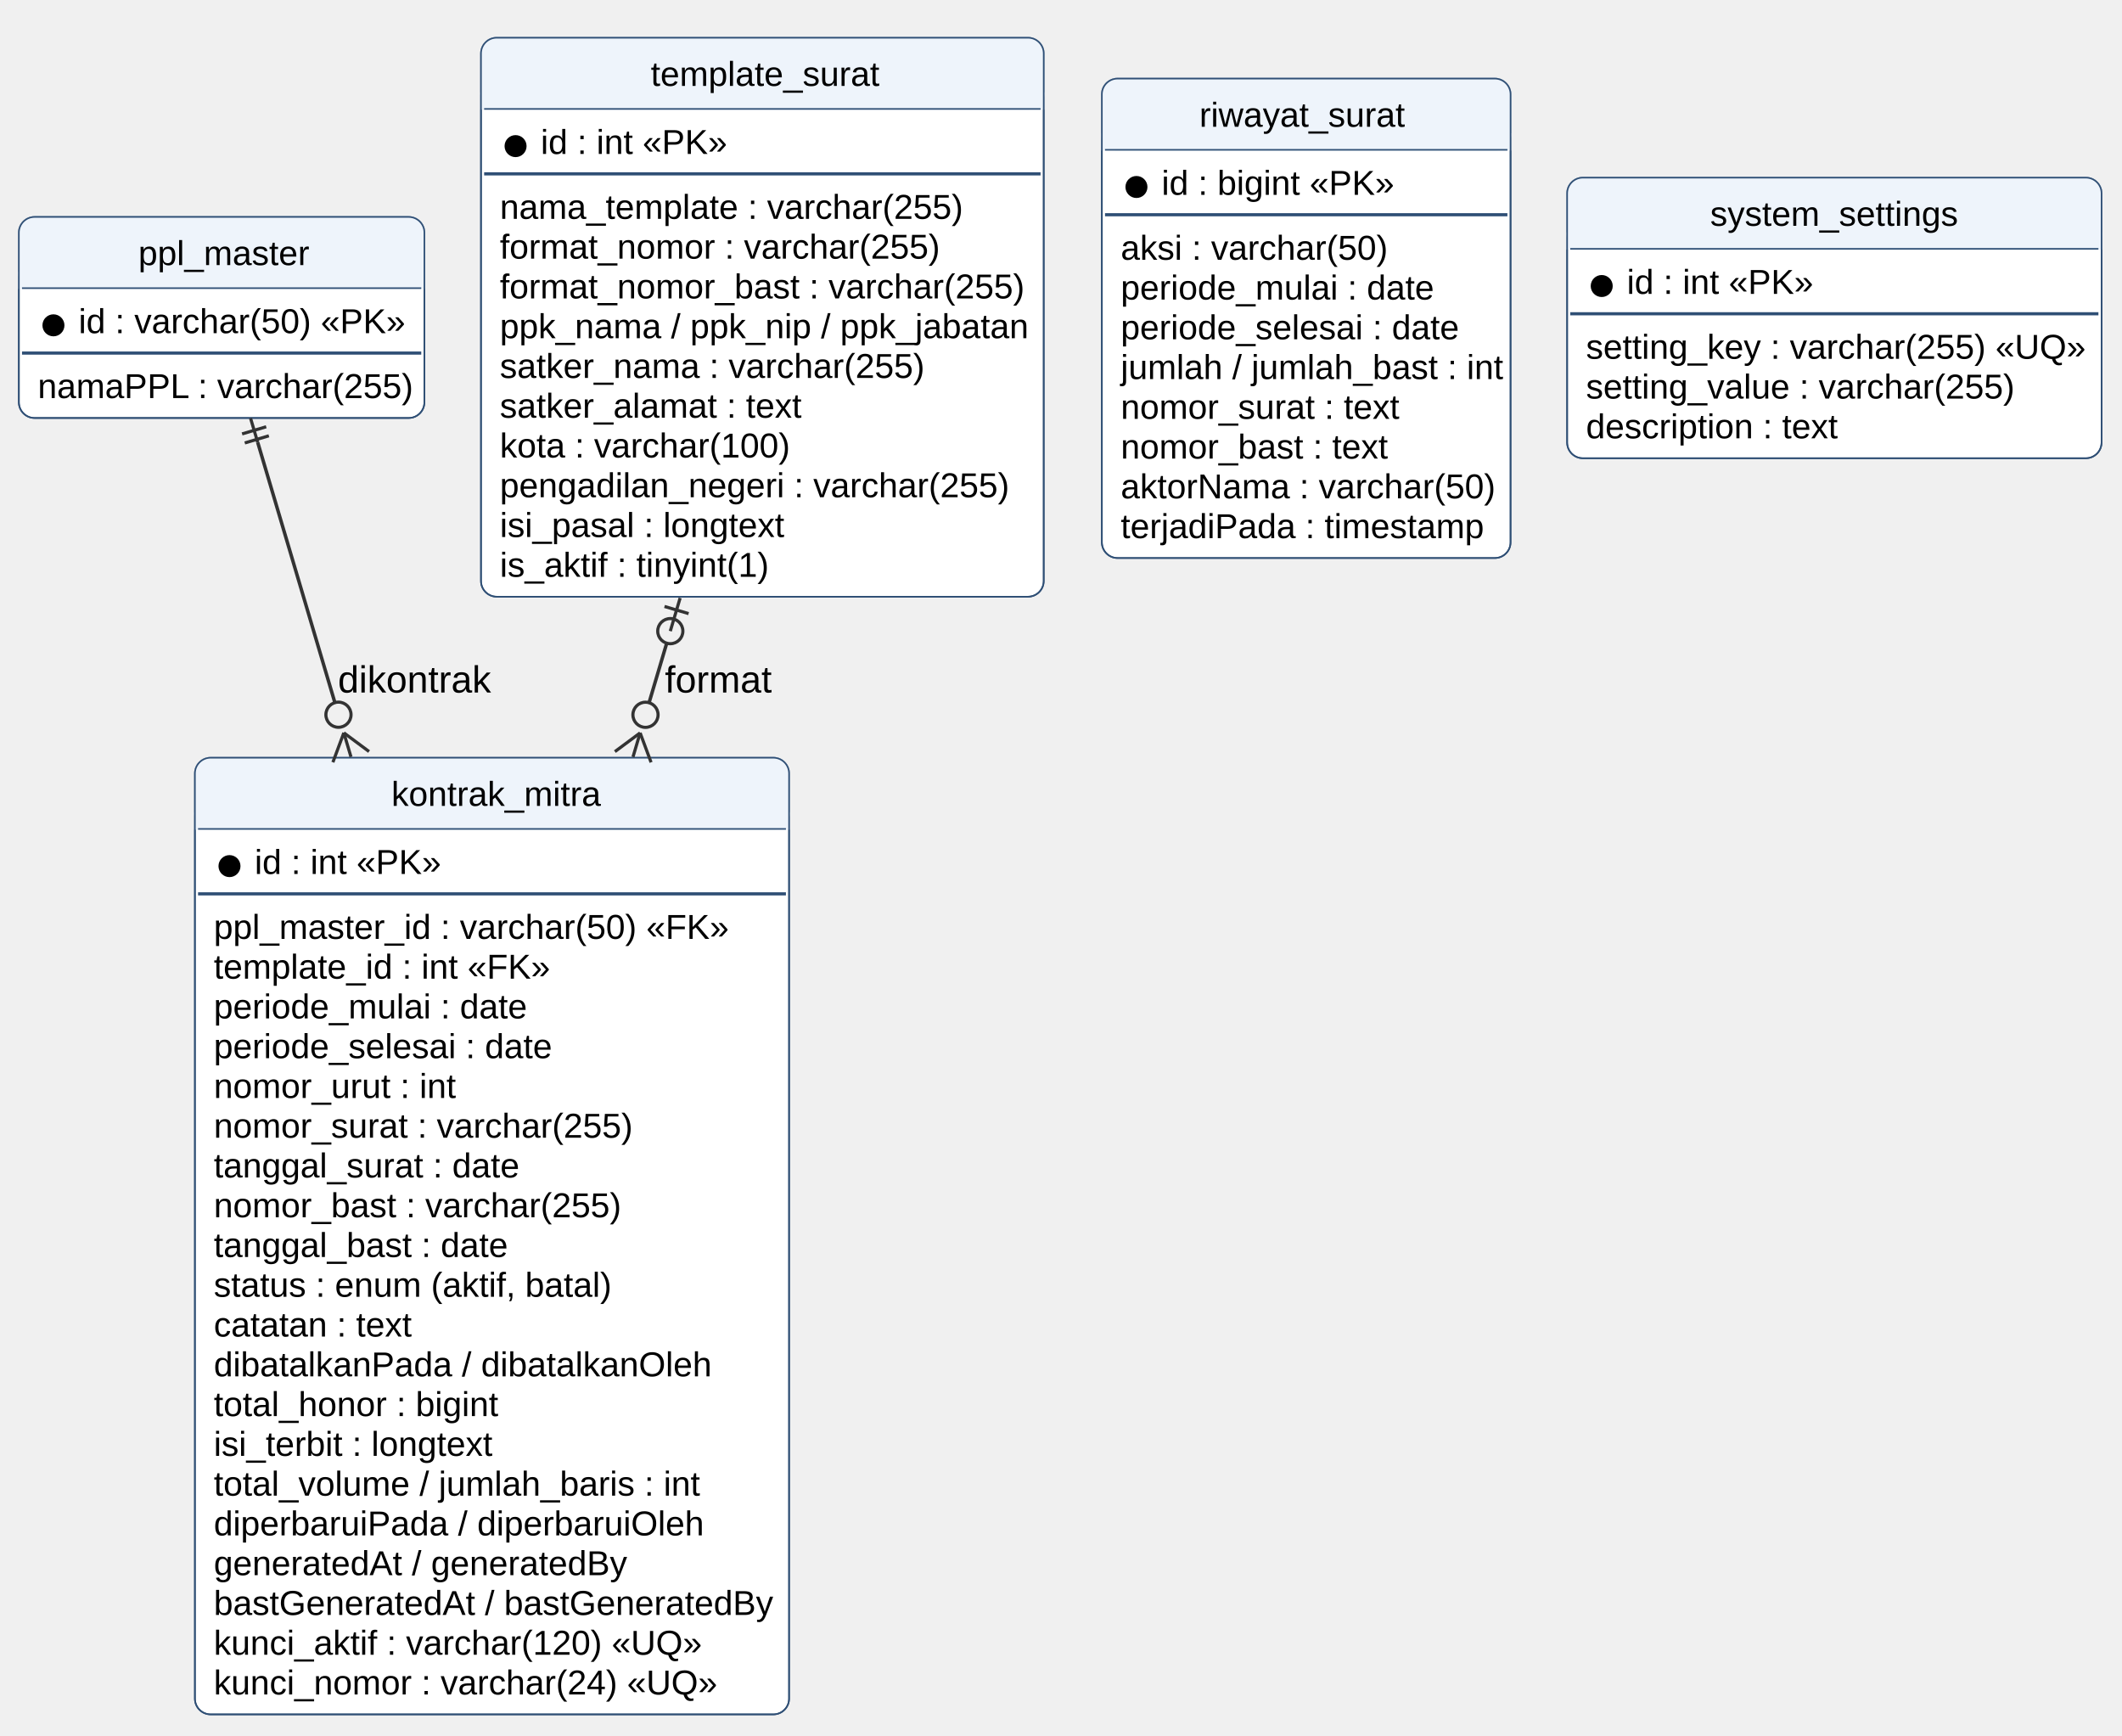
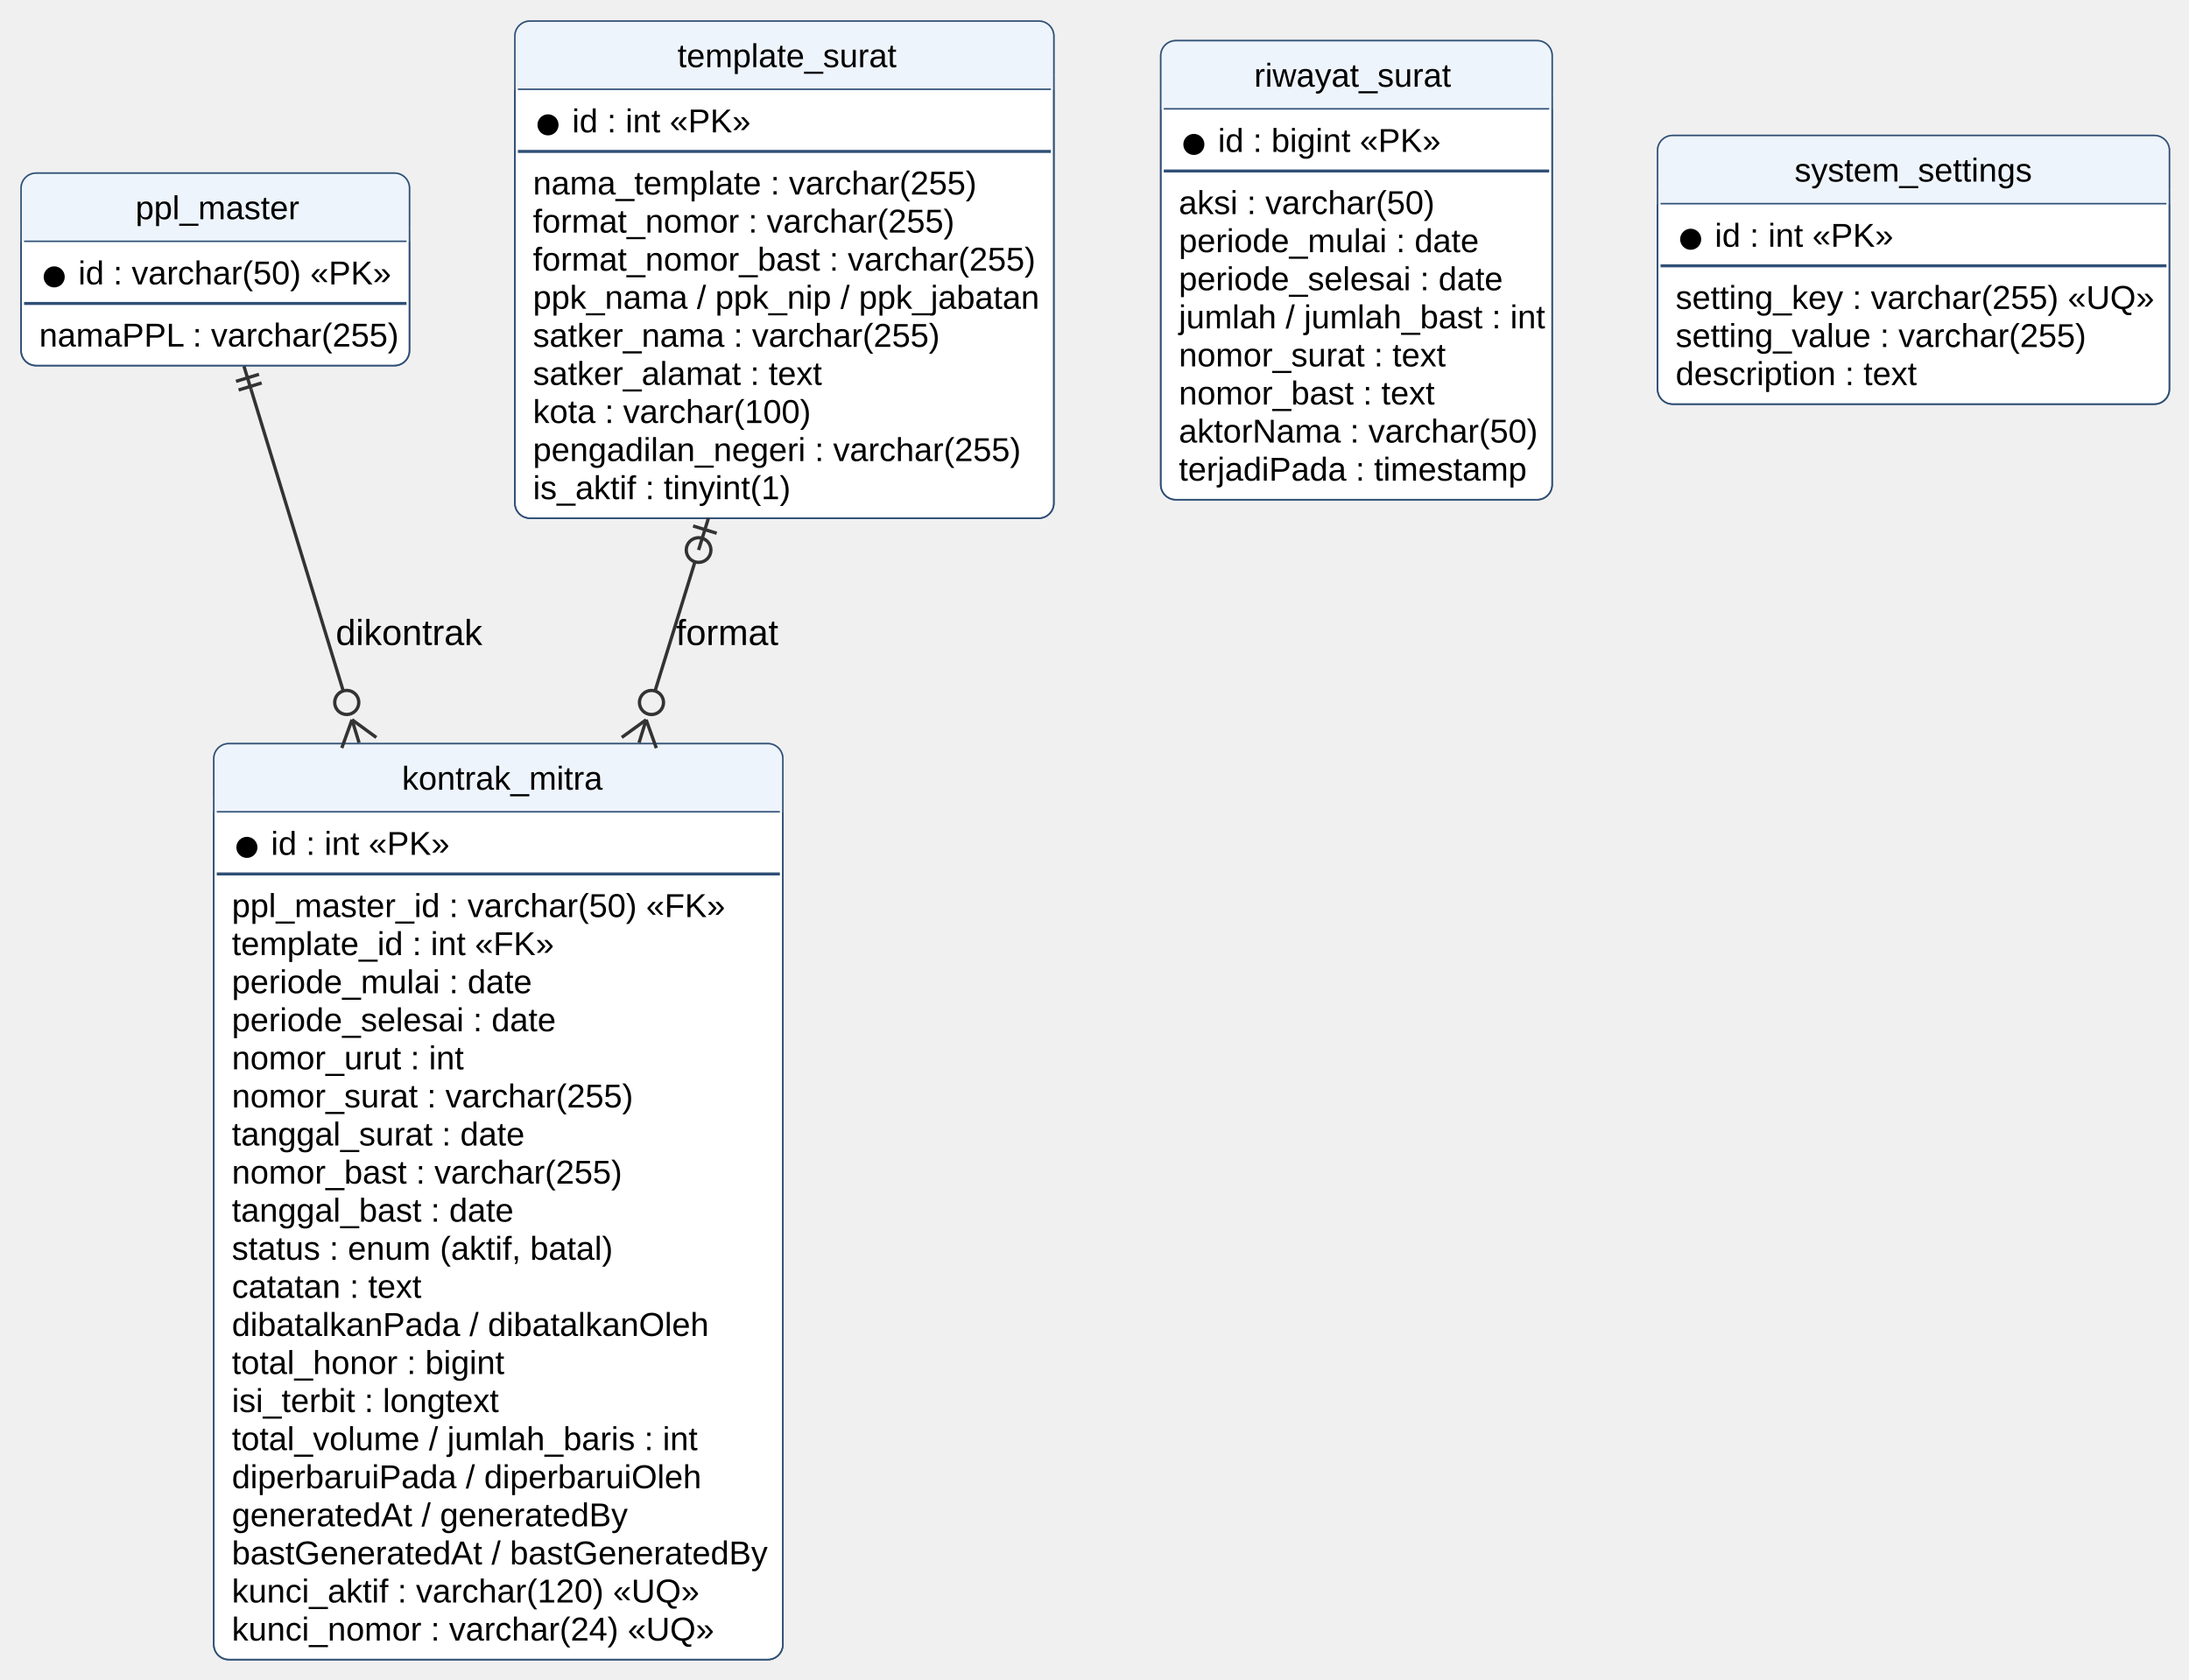
- <svg xmlns="http://www.w3.org/2000/svg" contentStyleType="text/css" height="552px" preserveAspectRatio="none" style="width:675px;height:552px;background:#FFFFFF;" version="1.1" viewBox="0 0 675 552" width="675px" zoomAndPan="magnify">
+ <svg xmlns="http://www.w3.org/2000/svg" contentStyleType="text/css" height="558px" preserveAspectRatio="none" style="width:727px;height:558px;background:#FFFFFF;" version="1.1" viewBox="0 0 727 558" width="727px" zoomAndPan="magnify">
  <defs />
  <g>
    <g id="elem_ppl_master">
-       <rect codeLine="7" fill="#FFFFFF" height="63.947" id="ppl_master" rx="5" ry="5" style="stroke:#2F4F75;stroke-width:0.5;" width="129" x="6" y="69" />
-       <rect fill="#EEF4FB" height="22.649" rx="5" ry="5" style="stroke:#EEF4FB;stroke-width:0.5;" width="129" x="6" y="69" />
-       <rect fill="#EEF4FB" height="5" style="stroke:#EEF4FB;stroke-width:0.5;" width="129" x="6" y="86.649" />
-       <rect codeLine="7" fill="none" height="63.947" id="ppl_master" rx="5" ry="5" style="stroke:#2F4F75;stroke-width:0.5;" width="129" x="6" y="69" />
-       <text fill="#000000" font-family="Arial" font-size="11" lengthAdjust="spacing" textLength="53" x="44" y="84.318">ppl_master</text>
-       <line style="stroke:#2F4F75;stroke-width:0.5;" x1="7" x2="134" y1="91.649" y2="91.649" />
-       <ellipse cx="17" cy="103.473" fill="#000000" rx="3" ry="3" style="stroke:#000000;stroke-width:1.0;" />
-       <text fill="#000000" font-family="Arial" font-size="11" lengthAdjust="spacing" textLength="103" x="25" y="105.967">id : varchar(50) «PK»</text>
-       <line style="stroke:#2F4F75;stroke-width:1.0;" x1="7" x2="134" y1="112.298" y2="112.298" />
-       <text fill="#000000" font-family="Arial" font-size="11" lengthAdjust="spacing" textLength="117" x="12" y="126.616">namaPPL : varchar(255)</text>
+       <rect codeLine="7" fill="#FFFFFF" height="63.947" id="ppl_master" rx="5" ry="5" style="stroke:#2F4F75;stroke-width:0.5;" width="129" x="7" y="57.5" />
+       <rect fill="#EEF4FB" height="22.649" rx="5" ry="5" style="stroke:#EEF4FB;stroke-width:0.5;" width="129" x="7" y="57.5" />
+       <rect fill="#EEF4FB" height="5" style="stroke:#EEF4FB;stroke-width:0.5;" width="129" x="7" y="75.149" />
+       <rect codeLine="7" fill="none" height="63.947" id="ppl_master" rx="5" ry="5" style="stroke:#2F4F75;stroke-width:0.5;" width="129" x="7" y="57.5" />
+       <text fill="#000000" font-family="Arial" font-size="11" lengthAdjust="spacing" textLength="53" x="45" y="72.818">ppl_master</text>
+       <line style="stroke:#2F4F75;stroke-width:0.5;" x1="8" x2="135" y1="80.149" y2="80.149" />
+       <ellipse cx="18" cy="91.973" fill="#000000" rx="3" ry="3" style="stroke:#000000;stroke-width:1.0;" />
+       <text fill="#000000" font-family="Arial" font-size="11" lengthAdjust="spacing" textLength="103" x="26" y="94.467">id : varchar(50) «PK»</text>
+       <line style="stroke:#2F4F75;stroke-width:1.0;" x1="8" x2="135" y1="100.798" y2="100.798" />
+       <text fill="#000000" font-family="Arial" font-size="11" lengthAdjust="spacing" textLength="117" x="13" y="115.116">namaPPL : varchar(255)</text>
    </g>
    <g id="elem_kontrak_mitra">
-       <rect codeLine="13" fill="#FFFFFF" height="304.276" id="kontrak_mitra" rx="5" ry="5" style="stroke:#2F4F75;stroke-width:0.5;" width="189" x="62" y="241" />
-       <rect fill="#EEF4FB" height="22.649" rx="5" ry="5" style="stroke:#EEF4FB;stroke-width:0.5;" width="189" x="62" y="241" />
-       <rect fill="#EEF4FB" height="5" style="stroke:#EEF4FB;stroke-width:0.5;" width="189" x="62" y="258.649" />
-       <rect codeLine="13" fill="none" height="304.276" id="kontrak_mitra" rx="5" ry="5" style="stroke:#2F4F75;stroke-width:0.5;" width="189" x="62" y="241" />
-       <text fill="#000000" font-family="Arial" font-size="11" lengthAdjust="spacing" textLength="64" x="124.5" y="256.318">kontrak_mitra</text>
-       <line style="stroke:#2F4F75;stroke-width:0.5;" x1="63" x2="250" y1="263.649" y2="263.649" />
-       <ellipse cx="73" cy="275.473" fill="#000000" rx="3" ry="3" style="stroke:#000000;stroke-width:1.0;" />
-       <text fill="#000000" font-family="Arial" font-size="11" lengthAdjust="spacing" textLength="56" x="81" y="277.967">id : int «PK»</text>
-       <line style="stroke:#2F4F75;stroke-width:1.0;" x1="63" x2="250" y1="284.298" y2="284.298" />
-       <text fill="#000000" font-family="Arial" font-size="11" lengthAdjust="spacing" textLength="162" x="68" y="298.616">ppl_master_id : varchar(50) «FK»</text>
-       <text fill="#000000" font-family="Arial" font-size="11" lengthAdjust="spacing" textLength="102" x="68" y="311.265">template_id : int «FK»</text>
-       <text fill="#000000" font-family="Arial" font-size="11" lengthAdjust="spacing" textLength="96" x="68" y="323.914">periode_mulai : date</text>
-       <text fill="#000000" font-family="Arial" font-size="11" lengthAdjust="spacing" textLength="106" x="68" y="336.562">periode_selesai : date</text>
-       <text fill="#000000" font-family="Arial" font-size="11" lengthAdjust="spacing" textLength="75" x="68" y="349.211">nomor_urut : int</text>
-       <text fill="#000000" font-family="Arial" font-size="11" lengthAdjust="spacing" textLength="134" x="68" y="361.86">nomor_surat : varchar(255)</text>
-       <text fill="#000000" font-family="Arial" font-size="11" lengthAdjust="spacing" textLength="96" x="68" y="374.509">tanggal_surat : date</text>
-       <text fill="#000000" font-family="Arial" font-size="11" lengthAdjust="spacing" textLength="130" x="68" y="387.158">nomor_bast : varchar(255)</text>
-       <text fill="#000000" font-family="Arial" font-size="11" lengthAdjust="spacing" textLength="92" x="68" y="399.807">tanggal_bast : date</text>
-       <text fill="#000000" font-family="Arial" font-size="11" lengthAdjust="spacing" textLength="125" x="68" y="412.456">status : enum (aktif, batal)</text>
-       <text fill="#000000" font-family="Arial" font-size="11" lengthAdjust="spacing" textLength="63" x="68" y="425.105">catatan : text</text>
-       <text fill="#000000" font-family="Arial" font-size="11" lengthAdjust="spacing" textLength="151" x="68" y="437.754">dibatalkanPada / dibatalkanOleh</text>
-       <text fill="#000000" font-family="Arial" font-size="11" lengthAdjust="spacing" textLength="88" x="68" y="450.403">total_honor : bigint</text>
-       <text fill="#000000" font-family="Arial" font-size="11" lengthAdjust="spacing" textLength="87" x="68" y="463.052">isi_terbit : longtext</text>
-       <text fill="#000000" font-family="Arial" font-size="11" lengthAdjust="spacing" textLength="149" x="68" y="475.701">total_volume / jumlah_baris : int</text>
-       <text fill="#000000" font-family="Arial" font-size="11" lengthAdjust="spacing" textLength="151" x="68" y="488.35">diperbaruiPada / diperbaruiOleh</text>
-       <text fill="#000000" font-family="Arial" font-size="11" lengthAdjust="spacing" textLength="131" x="68" y="500.998">generatedAt / generatedBy</text>
-       <text fill="#000000" font-family="Arial" font-size="11" lengthAdjust="spacing" textLength="177" x="68" y="513.648">bastGeneratedAt / bastGeneratedBy</text>
-       <text fill="#000000" font-family="Arial" font-size="11" lengthAdjust="spacing" textLength="154" x="68" y="526.296">kunci_aktif : varchar(120) «UQ»</text>
-       <text fill="#000000" font-family="Arial" font-size="11" lengthAdjust="spacing" textLength="158" x="68" y="538.945">kunci_nomor : varchar(24) «UQ»</text>
+       <rect codeLine="13" fill="#FFFFFF" height="304.276" id="kontrak_mitra" rx="5" ry="5" style="stroke:#2F4F75;stroke-width:0.5;" width="189" x="71" y="247" />
+       <rect fill="#EEF4FB" height="22.649" rx="5" ry="5" style="stroke:#EEF4FB;stroke-width:0.5;" width="189" x="71" y="247" />
+       <rect fill="#EEF4FB" height="5" style="stroke:#EEF4FB;stroke-width:0.5;" width="189" x="71" y="264.649" />
+       <rect codeLine="13" fill="none" height="304.276" id="kontrak_mitra" rx="5" ry="5" style="stroke:#2F4F75;stroke-width:0.5;" width="189" x="71" y="247" />
+       <text fill="#000000" font-family="Arial" font-size="11" lengthAdjust="spacing" textLength="64" x="133.5" y="262.318">kontrak_mitra</text>
+       <line style="stroke:#2F4F75;stroke-width:0.5;" x1="72" x2="259" y1="269.649" y2="269.649" />
+       <ellipse cx="82" cy="281.473" fill="#000000" rx="3" ry="3" style="stroke:#000000;stroke-width:1.0;" />
+       <text fill="#000000" font-family="Arial" font-size="11" lengthAdjust="spacing" textLength="56" x="90" y="283.967">id : int «PK»</text>
+       <line style="stroke:#2F4F75;stroke-width:1.0;" x1="72" x2="259" y1="290.298" y2="290.298" />
+       <text fill="#000000" font-family="Arial" font-size="11" lengthAdjust="spacing" textLength="162" x="77" y="304.616">ppl_master_id : varchar(50) «FK»</text>
+       <text fill="#000000" font-family="Arial" font-size="11" lengthAdjust="spacing" textLength="102" x="77" y="317.265">template_id : int «FK»</text>
+       <text fill="#000000" font-family="Arial" font-size="11" lengthAdjust="spacing" textLength="96" x="77" y="329.914">periode_mulai : date</text>
+       <text fill="#000000" font-family="Arial" font-size="11" lengthAdjust="spacing" textLength="106" x="77" y="342.562">periode_selesai : date</text>
+       <text fill="#000000" font-family="Arial" font-size="11" lengthAdjust="spacing" textLength="75" x="77" y="355.211">nomor_urut : int</text>
+       <text fill="#000000" font-family="Arial" font-size="11" lengthAdjust="spacing" textLength="134" x="77" y="367.86">nomor_surat : varchar(255)</text>
+       <text fill="#000000" font-family="Arial" font-size="11" lengthAdjust="spacing" textLength="96" x="77" y="380.509">tanggal_surat : date</text>
+       <text fill="#000000" font-family="Arial" font-size="11" lengthAdjust="spacing" textLength="130" x="77" y="393.158">nomor_bast : varchar(255)</text>
+       <text fill="#000000" font-family="Arial" font-size="11" lengthAdjust="spacing" textLength="92" x="77" y="405.807">tanggal_bast : date</text>
+       <text fill="#000000" font-family="Arial" font-size="11" lengthAdjust="spacing" textLength="125" x="77" y="418.456">status : enum (aktif, batal)</text>
+       <text fill="#000000" font-family="Arial" font-size="11" lengthAdjust="spacing" textLength="63" x="77" y="431.105">catatan : text</text>
+       <text fill="#000000" font-family="Arial" font-size="11" lengthAdjust="spacing" textLength="151" x="77" y="443.754">dibatalkanPada / dibatalkanOleh</text>
+       <text fill="#000000" font-family="Arial" font-size="11" lengthAdjust="spacing" textLength="88" x="77" y="456.403">total_honor : bigint</text>
+       <text fill="#000000" font-family="Arial" font-size="11" lengthAdjust="spacing" textLength="87" x="77" y="469.052">isi_terbit : longtext</text>
+       <text fill="#000000" font-family="Arial" font-size="11" lengthAdjust="spacing" textLength="149" x="77" y="481.701">total_volume / jumlah_baris : int</text>
+       <text fill="#000000" font-family="Arial" font-size="11" lengthAdjust="spacing" textLength="151" x="77" y="494.35">diperbaruiPada / diperbaruiOleh</text>
+       <text fill="#000000" font-family="Arial" font-size="11" lengthAdjust="spacing" textLength="131" x="77" y="506.998">generatedAt / generatedBy</text>
+       <text fill="#000000" font-family="Arial" font-size="11" lengthAdjust="spacing" textLength="177" x="77" y="519.648">bastGeneratedAt / bastGeneratedBy</text>
+       <text fill="#000000" font-family="Arial" font-size="11" lengthAdjust="spacing" textLength="154" x="77" y="532.296">kunci_aktif : varchar(120) «UQ»</text>
+       <text fill="#000000" font-family="Arial" font-size="11" lengthAdjust="spacing" textLength="158" x="77" y="544.945">kunci_nomor : varchar(24) «UQ»</text>
    </g>
    <g id="elem_template_surat">
-       <rect codeLine="38" fill="#FFFFFF" height="177.787" id="template_surat" rx="5" ry="5" style="stroke:#2F4F75;stroke-width:0.5;" width="179" x="153" y="12" />
-       <rect fill="#EEF4FB" height="22.649" rx="5" ry="5" style="stroke:#EEF4FB;stroke-width:0.5;" width="179" x="153" y="12" />
-       <rect fill="#EEF4FB" height="5" style="stroke:#EEF4FB;stroke-width:0.5;" width="179" x="153" y="29.649" />
-       <rect codeLine="38" fill="none" height="177.787" id="template_surat" rx="5" ry="5" style="stroke:#2F4F75;stroke-width:0.5;" width="179" x="153" y="12" />
-       <text fill="#000000" font-family="Arial" font-size="11" lengthAdjust="spacing" textLength="71" x="207" y="27.318">template_surat</text>
-       <line style="stroke:#2F4F75;stroke-width:0.5;" x1="154" x2="331" y1="34.649" y2="34.649" />
-       <ellipse cx="164" cy="46.473" fill="#000000" rx="3" ry="3" style="stroke:#000000;stroke-width:1.0;" />
-       <text fill="#000000" font-family="Arial" font-size="11" lengthAdjust="spacing" textLength="56" x="172" y="48.967">id : int «PK»</text>
-       <line style="stroke:#2F4F75;stroke-width:1.0;" x1="154" x2="331" y1="55.298" y2="55.298" />
-       <text fill="#000000" font-family="Arial" font-size="11" lengthAdjust="spacing" textLength="145" x="159" y="69.616">nama_template : varchar(255)</text>
-       <text fill="#000000" font-family="Arial" font-size="11" lengthAdjust="spacing" textLength="140" x="159" y="82.265">format_nomor : varchar(255)</text>
-       <text fill="#000000" font-family="Arial" font-size="11" lengthAdjust="spacing" textLength="167" x="159" y="94.914">format_nomor_bast : varchar(255)</text>
-       <text fill="#000000" font-family="Arial" font-size="11" lengthAdjust="spacing" textLength="162" x="159" y="107.562">ppk_nama / ppk_nip / ppk_jabatan</text>
-       <text fill="#000000" font-family="Arial" font-size="11" lengthAdjust="spacing" textLength="135" x="159" y="120.211">satker_nama : varchar(255)</text>
-       <text fill="#000000" font-family="Arial" font-size="11" lengthAdjust="spacing" textLength="94" x="159" y="132.86">satker_alamat : text</text>
-       <text fill="#000000" font-family="Arial" font-size="11" lengthAdjust="spacing" textLength="93" x="159" y="145.509">kota : varchar(100)</text>
-       <text fill="#000000" font-family="Arial" font-size="11" lengthAdjust="spacing" textLength="161" x="159" y="158.158">pengadilan_negeri : varchar(255)</text>
-       <text fill="#000000" font-family="Arial" font-size="11" lengthAdjust="spacing" textLength="89" x="159" y="170.807">isi_pasal : longtext</text>
-       <text fill="#000000" font-family="Arial" font-size="11" lengthAdjust="spacing" textLength="85" x="159" y="183.456">is_aktif : tinyint(1)</text>
+       <rect codeLine="38" fill="#FFFFFF" height="165.138" id="template_surat" rx="5" ry="5" style="stroke:#2F4F75;stroke-width:0.5;" width="179" x="171" y="7" />
+       <rect fill="#EEF4FB" height="22.649" rx="5" ry="5" style="stroke:#EEF4FB;stroke-width:0.5;" width="179" x="171" y="7" />
+       <rect fill="#EEF4FB" height="5" style="stroke:#EEF4FB;stroke-width:0.5;" width="179" x="171" y="24.649" />
+       <rect codeLine="38" fill="none" height="165.138" id="template_surat" rx="5" ry="5" style="stroke:#2F4F75;stroke-width:0.5;" width="179" x="171" y="7" />
+       <text fill="#000000" font-family="Arial" font-size="11" lengthAdjust="spacing" textLength="71" x="225" y="22.318">template_surat</text>
+       <line style="stroke:#2F4F75;stroke-width:0.5;" x1="172" x2="349" y1="29.649" y2="29.649" />
+       <ellipse cx="182" cy="41.473" fill="#000000" rx="3" ry="3" style="stroke:#000000;stroke-width:1.0;" />
+       <text fill="#000000" font-family="Arial" font-size="11" lengthAdjust="spacing" textLength="56" x="190" y="43.967">id : int «PK»</text>
+       <line style="stroke:#2F4F75;stroke-width:1.0;" x1="172" x2="349" y1="50.298" y2="50.298" />
+       <text fill="#000000" font-family="Arial" font-size="11" lengthAdjust="spacing" textLength="145" x="177" y="64.616">nama_template : varchar(255)</text>
+       <text fill="#000000" font-family="Arial" font-size="11" lengthAdjust="spacing" textLength="140" x="177" y="77.265">format_nomor : varchar(255)</text>
+       <text fill="#000000" font-family="Arial" font-size="11" lengthAdjust="spacing" textLength="167" x="177" y="89.914">format_nomor_bast : varchar(255)</text>
+       <text fill="#000000" font-family="Arial" font-size="11" lengthAdjust="spacing" textLength="162" x="177" y="102.562">ppk_nama / ppk_nip / ppk_jabatan</text>
+       <text fill="#000000" font-family="Arial" font-size="11" lengthAdjust="spacing" textLength="135" x="177" y="115.211">satker_nama : varchar(255)</text>
+       <text fill="#000000" font-family="Arial" font-size="11" lengthAdjust="spacing" textLength="94" x="177" y="127.86">satker_alamat : text</text>
+       <text fill="#000000" font-family="Arial" font-size="11" lengthAdjust="spacing" textLength="93" x="177" y="140.509">kota : varchar(100)</text>
+       <text fill="#000000" font-family="Arial" font-size="11" lengthAdjust="spacing" textLength="161" x="177" y="153.158">pengadilan_negeri : varchar(255)</text>
+       <text fill="#000000" font-family="Arial" font-size="11" lengthAdjust="spacing" textLength="85" x="177" y="165.807">is_aktif : tinyint(1)</text>
    </g>
    <g id="elem_riwayat_surat">
-       <rect codeLine="53" fill="#FFFFFF" height="152.489" id="riwayat_surat" rx="5" ry="5" style="stroke:#2F4F75;stroke-width:0.5;" width="130" x="350.5" y="25" />
-       <rect fill="#EEF4FB" height="22.649" rx="5" ry="5" style="stroke:#EEF4FB;stroke-width:0.5;" width="130" x="350.5" y="25" />
-       <rect fill="#EEF4FB" height="5" style="stroke:#EEF4FB;stroke-width:0.5;" width="130" x="350.5" y="42.649" />
-       <rect codeLine="53" fill="none" height="152.489" id="riwayat_surat" rx="5" ry="5" style="stroke:#2F4F75;stroke-width:0.5;" width="130" x="350.5" y="25" />
-       <text fill="#000000" font-family="Arial" font-size="11" lengthAdjust="spacing" textLength="68" x="381.5" y="40.318">riwayat_surat</text>
-       <line style="stroke:#2F4F75;stroke-width:0.5;" x1="351.5" x2="479.5" y1="47.649" y2="47.649" />
-       <ellipse cx="361.5" cy="59.473" fill="#000000" rx="3" ry="3" style="stroke:#000000;stroke-width:1.0;" />
-       <text fill="#000000" font-family="Arial" font-size="11" lengthAdjust="spacing" textLength="70" x="369.5" y="61.967">id : bigint «PK»</text>
-       <line style="stroke:#2F4F75;stroke-width:1.0;" x1="351.5" x2="479.5" y1="68.298" y2="68.298" />
-       <text fill="#000000" font-family="Arial" font-size="11" lengthAdjust="spacing" textLength="86" x="356.5" y="82.616">aksi : varchar(50)</text>
-       <text fill="#000000" font-family="Arial" font-size="11" lengthAdjust="spacing" textLength="96" x="356.5" y="95.265">periode_mulai : date</text>
-       <text fill="#000000" font-family="Arial" font-size="11" lengthAdjust="spacing" textLength="106" x="356.5" y="107.914">periode_selesai : date</text>
-       <text fill="#000000" font-family="Arial" font-size="11" lengthAdjust="spacing" textLength="116" x="356.5" y="120.562">jumlah / jumlah_bast : int</text>
-       <text fill="#000000" font-family="Arial" font-size="11" lengthAdjust="spacing" textLength="88" x="356.5" y="133.211">nomor_surat : text</text>
-       <text fill="#000000" font-family="Arial" font-size="11" lengthAdjust="spacing" textLength="84" x="356.5" y="145.86">nomor_bast : text</text>
-       <text fill="#000000" font-family="Arial" font-size="11" lengthAdjust="spacing" textLength="118" x="356.5" y="158.509">aktorNama : varchar(50)</text>
-       <text fill="#000000" font-family="Arial" font-size="11" lengthAdjust="spacing" textLength="110" x="356.5" y="171.158">terjadiPada : timestamp</text>
+       <rect codeLine="52" fill="#FFFFFF" height="152.489" id="riwayat_surat" rx="5" ry="5" style="stroke:#2F4F75;stroke-width:0.5;" width="130" x="385.5" y="13.5" />
+       <rect fill="#EEF4FB" height="22.649" rx="5" ry="5" style="stroke:#EEF4FB;stroke-width:0.5;" width="130" x="385.5" y="13.5" />
+       <rect fill="#EEF4FB" height="5" style="stroke:#EEF4FB;stroke-width:0.5;" width="130" x="385.5" y="31.149" />
+       <rect codeLine="52" fill="none" height="152.489" id="riwayat_surat" rx="5" ry="5" style="stroke:#2F4F75;stroke-width:0.5;" width="130" x="385.5" y="13.5" />
+       <text fill="#000000" font-family="Arial" font-size="11" lengthAdjust="spacing" textLength="68" x="416.5" y="28.818">riwayat_surat</text>
+       <line style="stroke:#2F4F75;stroke-width:0.5;" x1="386.5" x2="514.5" y1="36.149" y2="36.149" />
+       <ellipse cx="396.5" cy="47.973" fill="#000000" rx="3" ry="3" style="stroke:#000000;stroke-width:1.0;" />
+       <text fill="#000000" font-family="Arial" font-size="11" lengthAdjust="spacing" textLength="70" x="404.5" y="50.467">id : bigint «PK»</text>
+       <line style="stroke:#2F4F75;stroke-width:1.0;" x1="386.5" x2="514.5" y1="56.798" y2="56.798" />
+       <text fill="#000000" font-family="Arial" font-size="11" lengthAdjust="spacing" textLength="86" x="391.5" y="71.116">aksi : varchar(50)</text>
+       <text fill="#000000" font-family="Arial" font-size="11" lengthAdjust="spacing" textLength="96" x="391.5" y="83.765">periode_mulai : date</text>
+       <text fill="#000000" font-family="Arial" font-size="11" lengthAdjust="spacing" textLength="106" x="391.5" y="96.414">periode_selesai : date</text>
+       <text fill="#000000" font-family="Arial" font-size="11" lengthAdjust="spacing" textLength="116" x="391.5" y="109.062">jumlah / jumlah_bast : int</text>
+       <text fill="#000000" font-family="Arial" font-size="11" lengthAdjust="spacing" textLength="88" x="391.5" y="121.711">nomor_surat : text</text>
+       <text fill="#000000" font-family="Arial" font-size="11" lengthAdjust="spacing" textLength="84" x="391.5" y="134.36">nomor_bast : text</text>
+       <text fill="#000000" font-family="Arial" font-size="11" lengthAdjust="spacing" textLength="118" x="391.5" y="147.009">aktorNama : varchar(50)</text>
+       <text fill="#000000" font-family="Arial" font-size="11" lengthAdjust="spacing" textLength="110" x="391.5" y="159.658">terjadiPada : timestamp</text>
    </g>
    <g id="elem_system_settings">
-       <rect codeLine="66" fill="#FFFFFF" height="89.245" id="system_settings" rx="5" ry="5" style="stroke:#2F4F75;stroke-width:0.5;" width="170" x="498.5" y="56.5" />
-       <rect fill="#EEF4FB" height="22.649" rx="5" ry="5" style="stroke:#EEF4FB;stroke-width:0.5;" width="170" x="498.5" y="56.5" />
-       <rect fill="#EEF4FB" height="5" style="stroke:#EEF4FB;stroke-width:0.5;" width="170" x="498.5" y="74.149" />
-       <rect codeLine="66" fill="none" height="89.245" id="system_settings" rx="5" ry="5" style="stroke:#2F4F75;stroke-width:0.5;" width="170" x="498.5" y="56.5" />
-       <text fill="#000000" font-family="Arial" font-size="11" lengthAdjust="spacing" textLength="79" x="544" y="71.818">system_settings</text>
-       <line style="stroke:#2F4F75;stroke-width:0.5;" x1="499.5" x2="667.5" y1="79.149" y2="79.149" />
-       <ellipse cx="509.5" cy="90.973" fill="#000000" rx="3" ry="3" style="stroke:#000000;stroke-width:1.0;" />
-       <text fill="#000000" font-family="Arial" font-size="11" lengthAdjust="spacing" textLength="56" x="517.5" y="93.467">id : int «PK»</text>
-       <line style="stroke:#2F4F75;stroke-width:1.0;" x1="499.5" x2="667.5" y1="99.798" y2="99.798" />
-       <text fill="#000000" font-family="Arial" font-size="11" lengthAdjust="spacing" textLength="158" x="504.5" y="114.116">setting_key : varchar(255) «UQ»</text>
-       <text fill="#000000" font-family="Arial" font-size="11" lengthAdjust="spacing" textLength="137" x="504.5" y="126.765">setting_value : varchar(255)</text>
-       <text fill="#000000" font-family="Arial" font-size="11" lengthAdjust="spacing" textLength="80" x="504.5" y="139.414">description : text</text>
+       <rect codeLine="65" fill="#FFFFFF" height="89.245" id="system_settings" rx="5" ry="5" style="stroke:#2F4F75;stroke-width:0.5;" width="170" x="550.5" y="45" />
+       <rect fill="#EEF4FB" height="22.649" rx="5" ry="5" style="stroke:#EEF4FB;stroke-width:0.5;" width="170" x="550.5" y="45" />
+       <rect fill="#EEF4FB" height="5" style="stroke:#EEF4FB;stroke-width:0.5;" width="170" x="550.5" y="62.649" />
+       <rect codeLine="65" fill="none" height="89.245" id="system_settings" rx="5" ry="5" style="stroke:#2F4F75;stroke-width:0.5;" width="170" x="550.5" y="45" />
+       <text fill="#000000" font-family="Arial" font-size="11" lengthAdjust="spacing" textLength="79" x="596" y="60.318">system_settings</text>
+       <line style="stroke:#2F4F75;stroke-width:0.5;" x1="551.5" x2="719.5" y1="67.649" y2="67.649" />
+       <ellipse cx="561.5" cy="79.473" fill="#000000" rx="3" ry="3" style="stroke:#000000;stroke-width:1.0;" />
+       <text fill="#000000" font-family="Arial" font-size="11" lengthAdjust="spacing" textLength="56" x="569.5" y="81.967">id : int «PK»</text>
+       <line style="stroke:#2F4F75;stroke-width:1.0;" x1="551.5" x2="719.5" y1="88.298" y2="88.298" />
+       <text fill="#000000" font-family="Arial" font-size="11" lengthAdjust="spacing" textLength="158" x="556.5" y="102.616">setting_key : varchar(255) «UQ»</text>
+       <text fill="#000000" font-family="Arial" font-size="11" lengthAdjust="spacing" textLength="137" x="556.5" y="115.265">setting_value : varchar(255)</text>
+       <text fill="#000000" font-family="Arial" font-size="11" lengthAdjust="spacing" textLength="80" x="556.5" y="127.914">description : text</text>
    </g>
-     <line style="stroke:#333333;stroke-width:1.0;" x1="77.006" x2="84.676" y1="138.007" y2="135.733" />
-     <line style="stroke:#333333;stroke-width:1.0;" x1="77.859" x2="85.529" y1="140.883" y2="138.609" />
-     <line style="stroke:#333333;stroke-width:1.0;" x1="81.978" x2="79.704" y1="140.705" y2="133.035" />
-     <line style="stroke:#333333;stroke-width:1.0;" x1="109.37" x2="117.397" y1="233.073" y2="239.037" />
-     <line style="stroke:#333333;stroke-width:1.0;" x1="109.37" x2="105.892" y1="233.073" y2="242.448" />
-     <line style="stroke:#333333;stroke-width:1.0;" x1="109.37" x2="111.644" y1="233.073" y2="240.743" />
-     <ellipse cx="107.664" cy="227.32" fill="none" rx="4" ry="4" style="stroke:#333333;stroke-width:1.0;" />
-     <path d="M81.978,140.705 C89.843,167.225 94.39,182.559 106.527,223.485 " fill="none" style="stroke:#333333;stroke-width:1.1;" />
-     <text fill="#000000" font-family="Arial" font-size="12" lengthAdjust="spacing" textLength="50" x="107.5" y="220.256">dikontrak</text>
-     <line style="stroke:#333333;stroke-width:1.0;" x1="213.219" x2="216.347" y1="200.737" y2="190.191" />
-     <ellipse cx="213.219" cy="200.737" fill="none" rx="4" ry="4" style="stroke:#333333;stroke-width:1.0;" />
-     <line style="stroke:#333333;stroke-width:1.0;" x1="211.375" x2="219.045" y1="192.888" y2="195.163" />
-     <line style="stroke:#333333;stroke-width:1.0;" x1="203.623" x2="207.101" y1="233.096" y2="242.472" />
-     <line style="stroke:#333333;stroke-width:1.0;" x1="203.623" x2="195.596" y1="233.096" y2="239.06" />
-     <line style="stroke:#333333;stroke-width:1.0;" x1="203.623" x2="201.349" y1="233.096" y2="240.766" />
-     <ellipse cx="205.329" cy="227.344" fill="none" rx="4" ry="4" style="stroke:#333333;stroke-width:1.0;" />
-     <path d="M212.082,204.572 C207.313,220.652 211.599,206.202 206.466,223.509 " fill="none" style="stroke:#333333;stroke-width:1.1;" />
-     <text fill="#000000" font-family="Arial" font-size="12" lengthAdjust="spacing" textLength="35" x="211.5" y="220.256">format</text>
+     <g id="link_ppl_master_kontrak_mitra">
+       <path codeLine="73" d="M83.368,129.331 C92.538,159.331 99.522,182.135 113.992,229.505 " fill="none" id="ppl_master-kontrak_mitra" style="stroke:#333333;stroke-width:1.1;" />
+       <line style="stroke:#333333;stroke-width:1.1;" x1="78.374" x2="86.025" y1="126.675" y2="124.336" />
+       <line style="stroke:#333333;stroke-width:1.1;" x1="79.251" x2="86.901" y1="129.543" y2="127.205" />
+       <line style="stroke:#333333;stroke-width:1.1;" x1="83.368" x2="81.03" y1="129.331" y2="121.68" />
+       <line style="stroke:#333333;stroke-width:1.1;" x1="116.913" x2="124.988" y1="239.069" y2="244.967" />
+       <line style="stroke:#333333;stroke-width:1.1;" x1="116.913" x2="113.512" y1="239.069" y2="248.473" />
+       <line style="stroke:#333333;stroke-width:1.1;" x1="116.913" x2="119.25" y1="239.069" y2="246.72" />
+       <ellipse cx="115.16" cy="233.331" fill="none" rx="4" ry="4" style="stroke:#333333;stroke-width:1.1;" />
+       <text fill="#000000" font-family="Arial" font-size="12" lengthAdjust="spacing" textLength="50" x="111.5" y="214.256">dikontrak</text>
+     </g>
+     <g id="link_template_surat_kontrak_mitra">
+       <path codeLine="74" d="M230.861,186.431 C223.741,209.471 225.502,203.782 217.552,229.522 " fill="none" id="template_surat-kontrak_mitra" style="stroke:#333333;stroke-width:1.1;" />
+       <line style="stroke:#333333;stroke-width:1.1;" x1="232.013" x2="235.29" y1="182.705" y2="172.1" />
+       <ellipse cx="232.013" cy="182.705" fill="none" rx="4.1" ry="4.1" style="stroke:#333333;stroke-width:1.1;" />
+       <line style="stroke:#333333;stroke-width:1.1;" x1="230.192" x2="238.026" y1="174.711" y2="177.132" />
+       <line style="stroke:#333333;stroke-width:1.1;" x1="214.601" x2="217.973" y1="239.076" y2="248.491" />
+       <line style="stroke:#333333;stroke-width:1.1;" x1="214.601" x2="206.507" y1="239.076" y2="244.949" />
+       <line style="stroke:#333333;stroke-width:1.1;" x1="214.601" x2="212.24" y1="239.076" y2="246.72" />
+       <ellipse cx="216.371" cy="233.344" fill="none" rx="4" ry="4" style="stroke:#333333;stroke-width:1.1;" />
+       <text fill="#000000" font-family="Arial" font-size="12" lengthAdjust="spacing" textLength="35" x="224.5" y="214.256">format</text>
+     </g>
  </g>
</svg>
